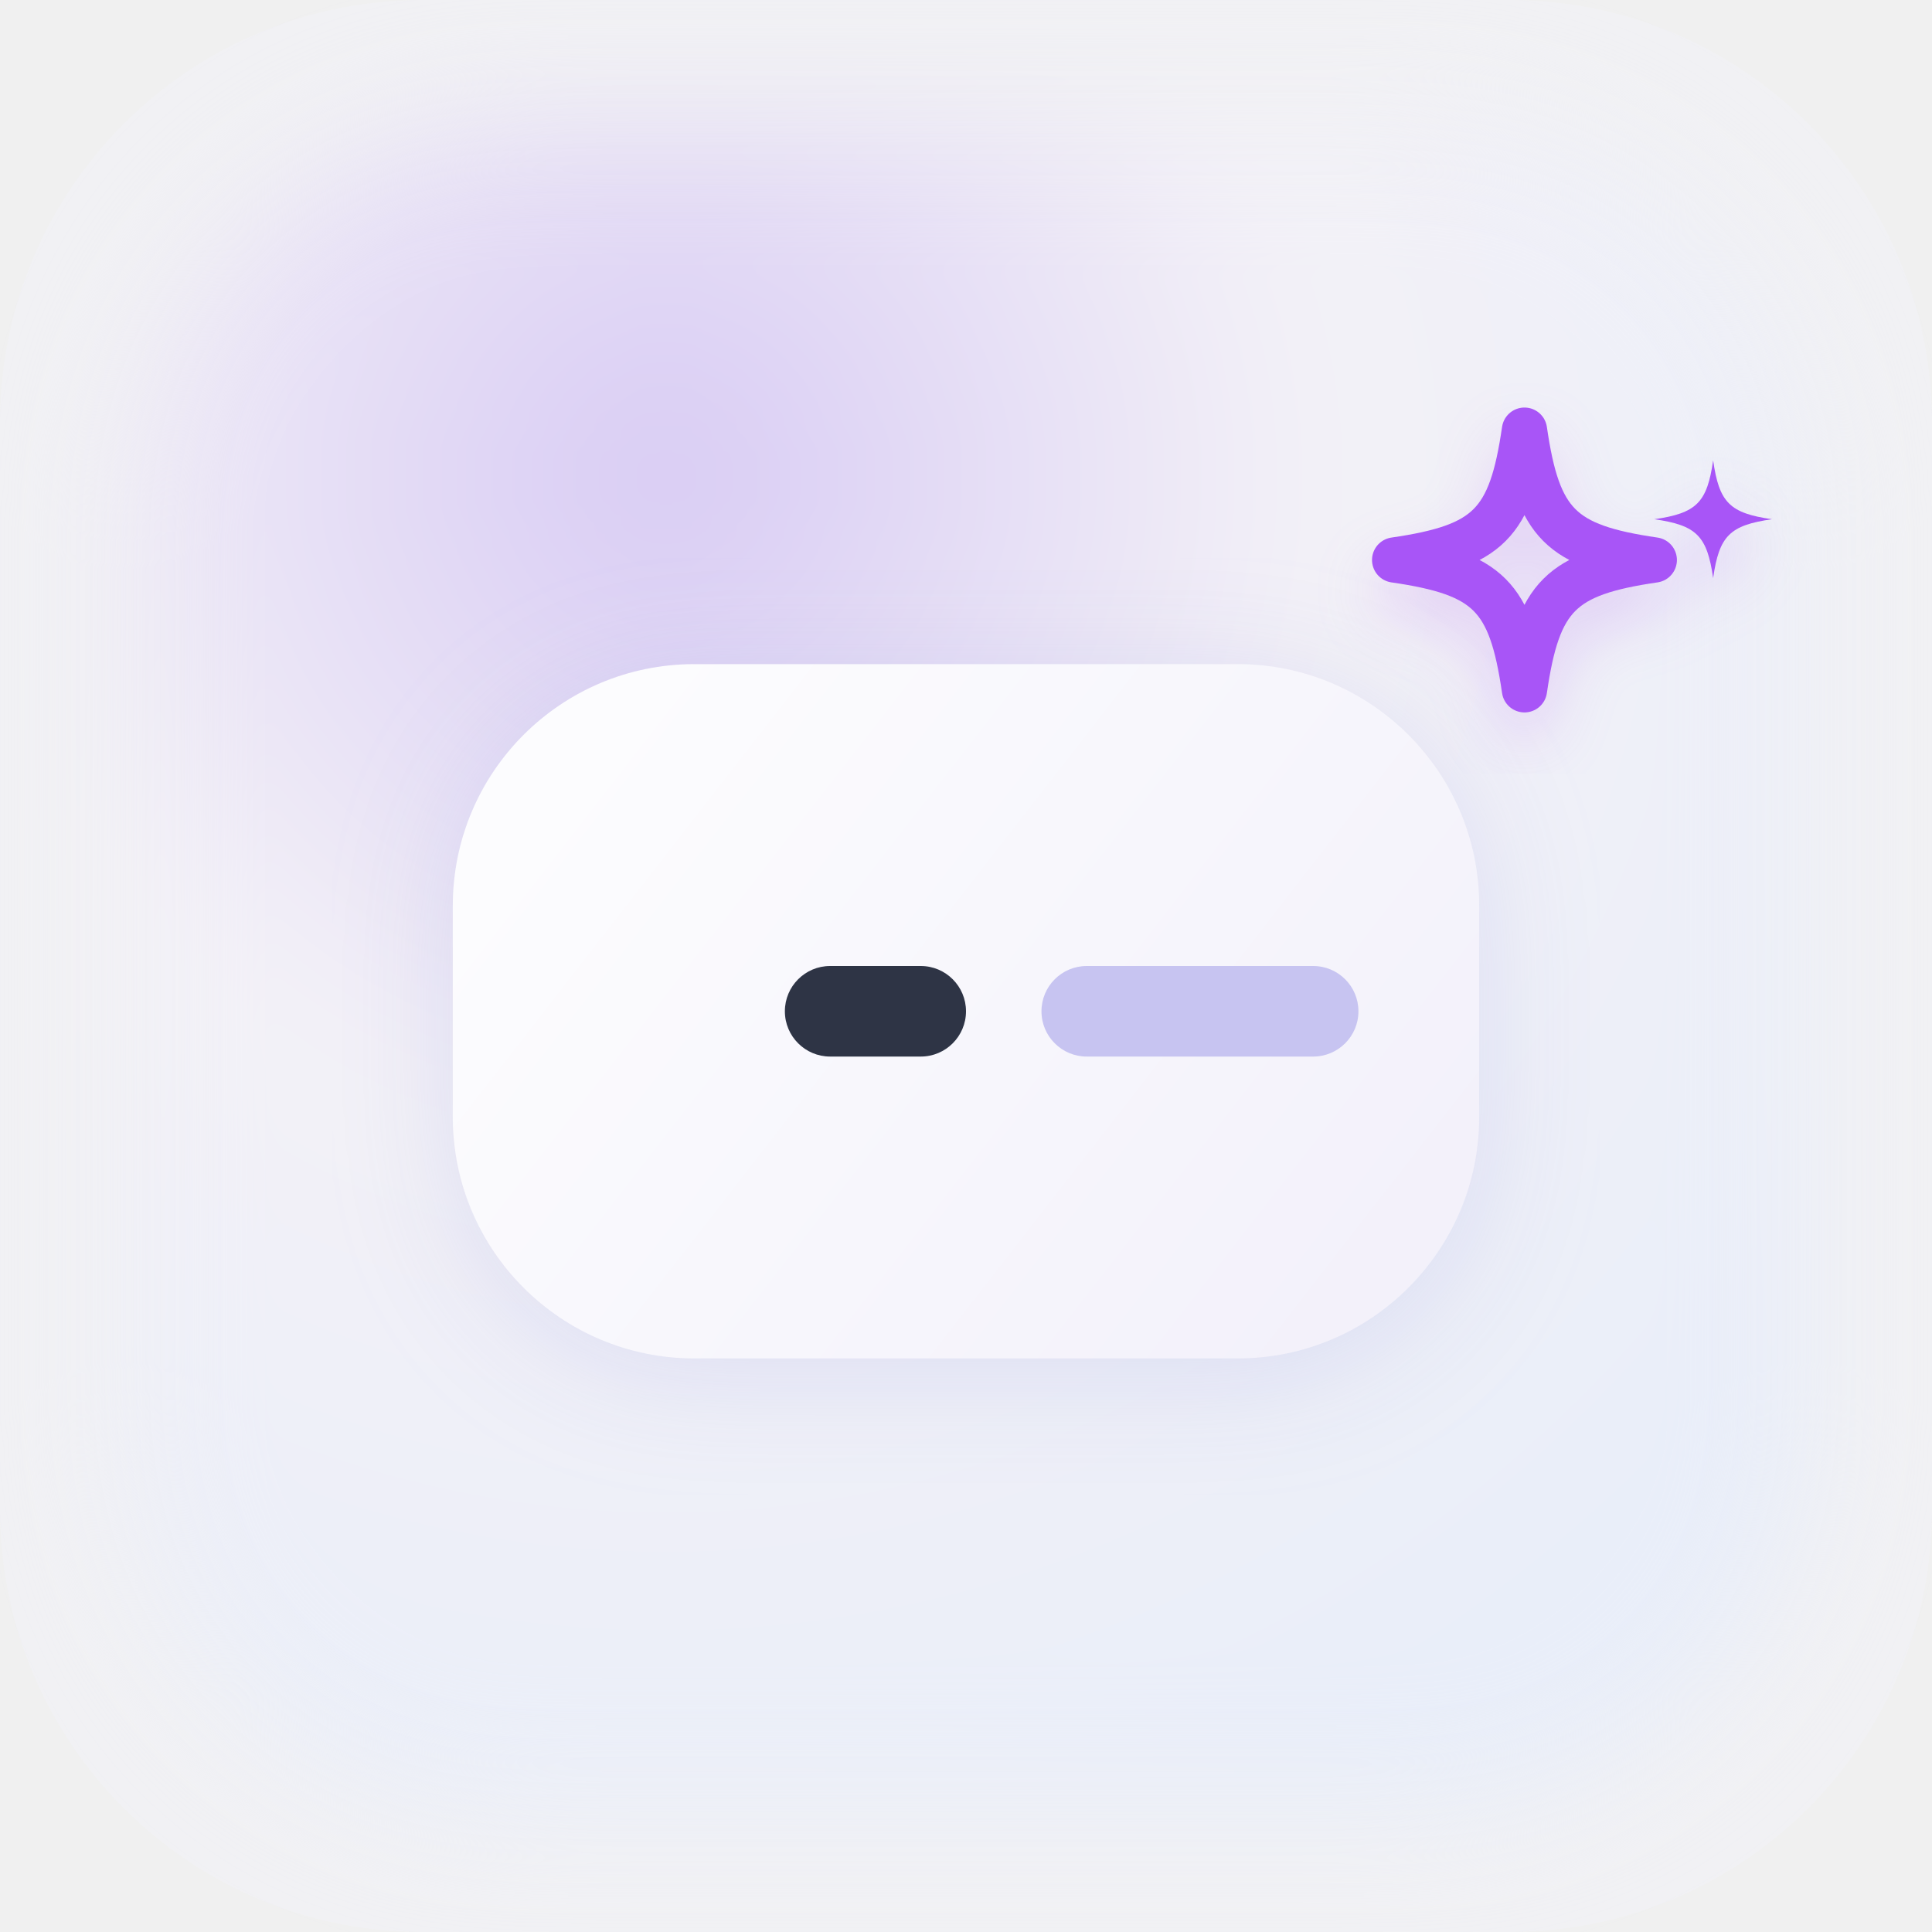
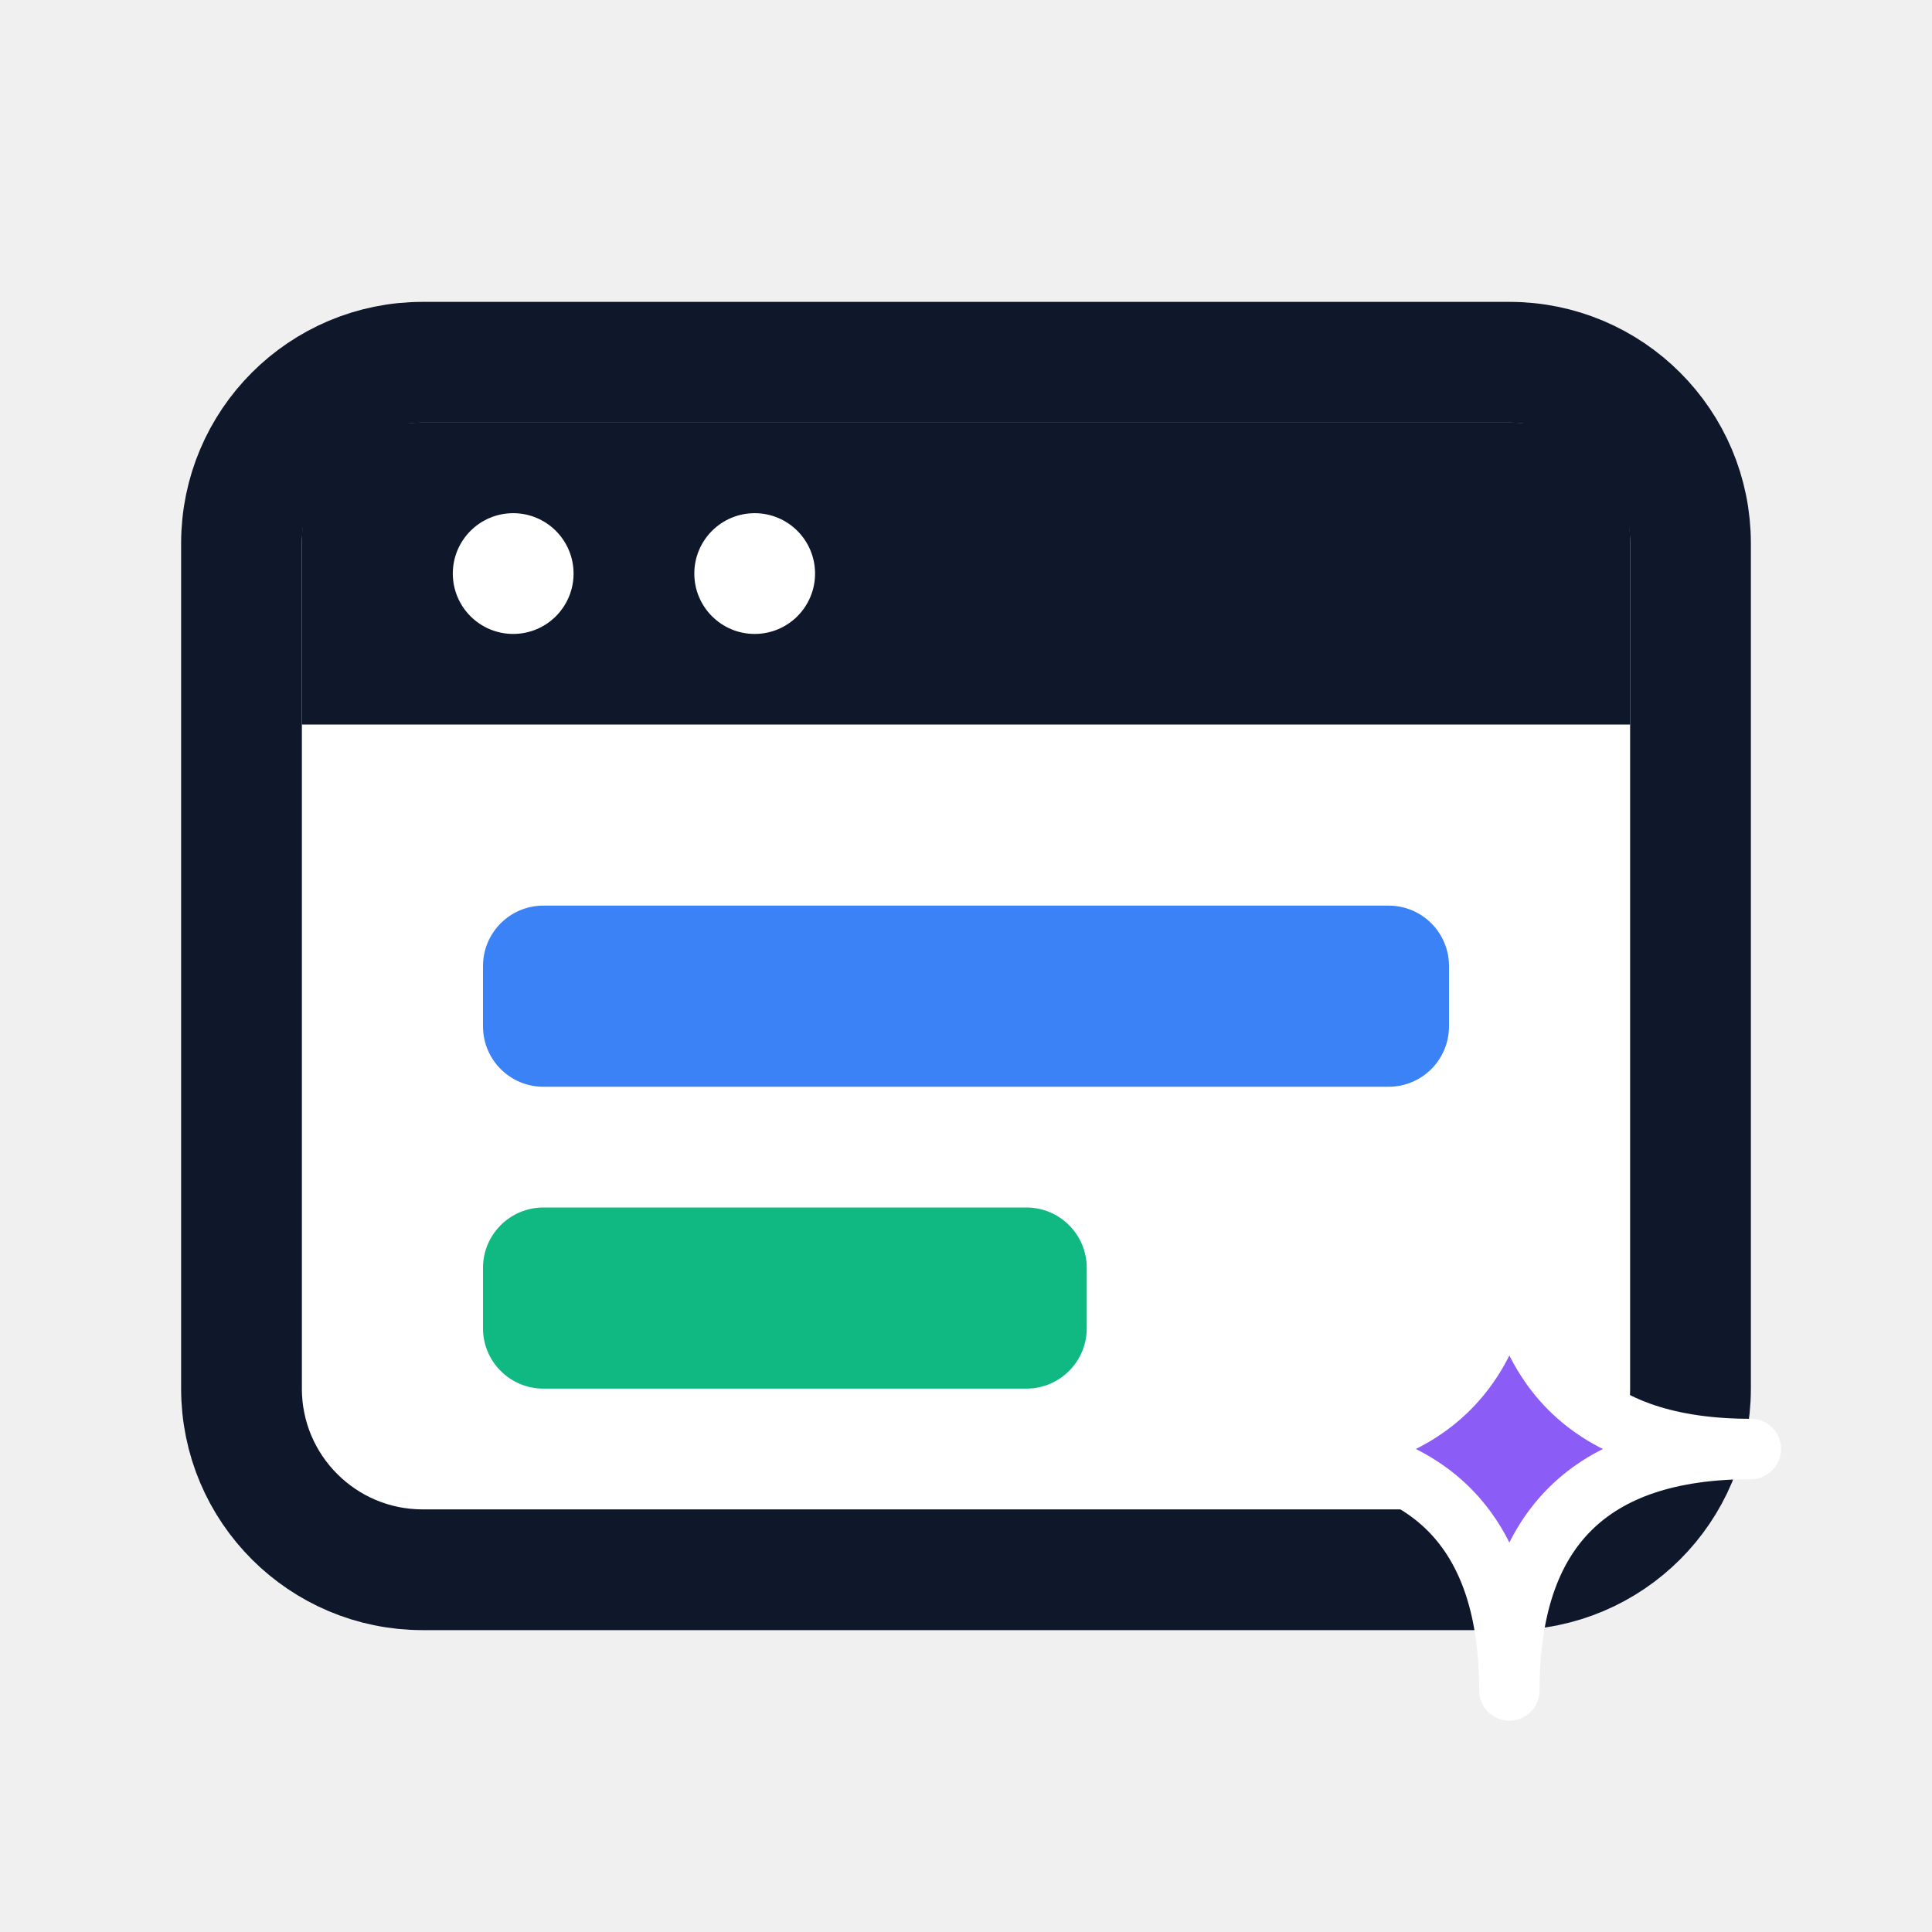
- <svg xmlns="http://www.w3.org/2000/svg" width="128" height="128" viewBox="0 0 128 128" fill="none">
-   <rect width="128" height="128" rx="28" fill="#F1F1F4" />
-   <g filter="url(#outerGlow)">
-     <rect x="8" y="8" width="112" height="112" rx="26" fill="url(#shell)" />
-   </g>
-   <g filter="url(#panelShadow)">
-     <rect x="30" y="44" width="68" height="46" rx="16" fill="url(#panel)" />
-   </g>
-   <rect x="52" y="64" width="12" height="6" rx="3" fill="#2E3445" />
-   <rect x="69" y="64" width="21" height="6" rx="3" fill="#C7C4F1" />
-   <g filter="url(#sparkleShadow)">
-     <path d="M101 28.5C101.9 34.7 103.4 36.2 109.6 37.1C103.4 38 101.9 39.5 101 45.7C100.1 39.5 98.6 38 92.4 37.1C98.6 36.2 100.1 34.7 101 28.5Z" stroke="#A855F7" stroke-width="3" stroke-linecap="round" stroke-linejoin="round" />
-     <path d="M113.5 30.5C113.9 33.3 114.6 34 117.4 34.4C114.6 34.8 113.9 35.5 113.5 38.3C113.1 35.5 112.4 34.8 109.6 34.4C112.4 34 113.1 33.3 113.5 30.5Z" fill="#A855F7" />
-   </g>
-   <defs>
-     <filter id="outerGlow" x="0" y="0" width="128" height="128" filterUnits="userSpaceOnUse" color-interpolation-filters="sRGB">
-       <feFlood flood-opacity="0" result="BackgroundImageFix" />
-       <feBlend mode="normal" in="SourceGraphic" in2="BackgroundImageFix" result="shape" />
-       <feGaussianBlur stdDeviation="4" result="effect1_foregroundBlur" />
-     </filter>
-     <filter id="panelShadow" x="22" y="37" width="84" height="62" filterUnits="userSpaceOnUse" color-interpolation-filters="sRGB">
-       <feFlood flood-opacity="0" result="BackgroundImageFix" />
-       <feColorMatrix in="SourceAlpha" type="matrix" values="0 0 0 0 0 0 0 0 0 0 0 0 0 0 0 0 0 0 127 0" result="hardAlpha" />
-       <feOffset dy="1" />
-       <feGaussianBlur stdDeviation="4" />
-       <feColorMatrix type="matrix" values="0 0 0 0 0.588 0 0 0 0 0.608 0 0 0 0 0.863 0 0 0 0.22 0" />
-       <feBlend mode="normal" in2="BackgroundImageFix" result="effect1_dropShadow" />
-       <feBlend mode="normal" in="SourceGraphic" in2="effect1_dropShadow" result="shape" />
-     </filter>
-     <filter id="sparkleShadow" x="86.9" y="23" width="35" height="28.2" filterUnits="userSpaceOnUse" color-interpolation-filters="sRGB">
-       <feFlood flood-opacity="0" result="BackgroundImageFix" />
-       <feColorMatrix in="SourceAlpha" type="matrix" values="0 0 0 0 0 0 0 0 0 0 0 0 0 0 0 0 0 0 127 0" result="hardAlpha" />
-       <feOffset dy="2" />
-       <feGaussianBlur stdDeviation="2" />
-       <feColorMatrix type="matrix" values="0 0 0 0 0.694 0 0 0 0 0.392 0 0 0 0 0.925 0 0 0 0.22 0" />
-       <feBlend mode="normal" in2="BackgroundImageFix" result="effect1_dropShadow" />
-       <feBlend mode="normal" in="SourceGraphic" in2="effect1_dropShadow" result="shape" />
-     </filter>
-     <radialGradient id="shell" cx="0" cy="0" r="1" gradientUnits="userSpaceOnUse" gradientTransform="translate(44 32) rotate(49.112) scale(93.9824)">
-       <stop stop-color="#D8CBF4" />
-       <stop offset="0.45" stop-color="#F3F1F7" />
-       <stop offset="1" stop-color="#E9EEF9" />
-     </radialGradient>
-     <linearGradient id="panel" x1="40" y1="48" x2="94" y2="90" gradientUnits="userSpaceOnUse">
-       <stop stop-color="#FCFCFE" />
-       <stop offset="1" stop-color="#F2F0FA" />
-     </linearGradient>
-   </defs>
+ <svg xmlns="http://www.w3.org/2000/svg" id="svg-dark" width="128" height="128" viewBox="0 0 128 128">
+   <rect x="16" y="24" width="96" height="80" rx="12" fill="#FFFFFF" stroke="#0F172A" stroke-width="8" />
+   <path d="M 20 48 L 20 36 Q 20 28 28 28 L 100 28 Q 108 28 108 36 L 108 48 Z" fill="#0F172A" />
+   <circle cx="34" cy="38" r="4" fill="#FFFFFF" />
+   <circle cx="50" cy="38" r="4" fill="#FFFFFF" />
+   <rect x="32" y="60" width="64" height="12" rx="4" fill="#3B82F6" />
+   <rect x="32" y="80" width="40" height="12" rx="4" fill="#10B981" />
+   <path d="M 100 80 Q 100 96 116 96 Q 100 96 100 112 Q 100 96 84 96 Q 100 96 100 80 Z" fill="#8B5CF6" stroke="#FFFFFF" stroke-width="4" stroke-linejoin="round" />
</svg>
